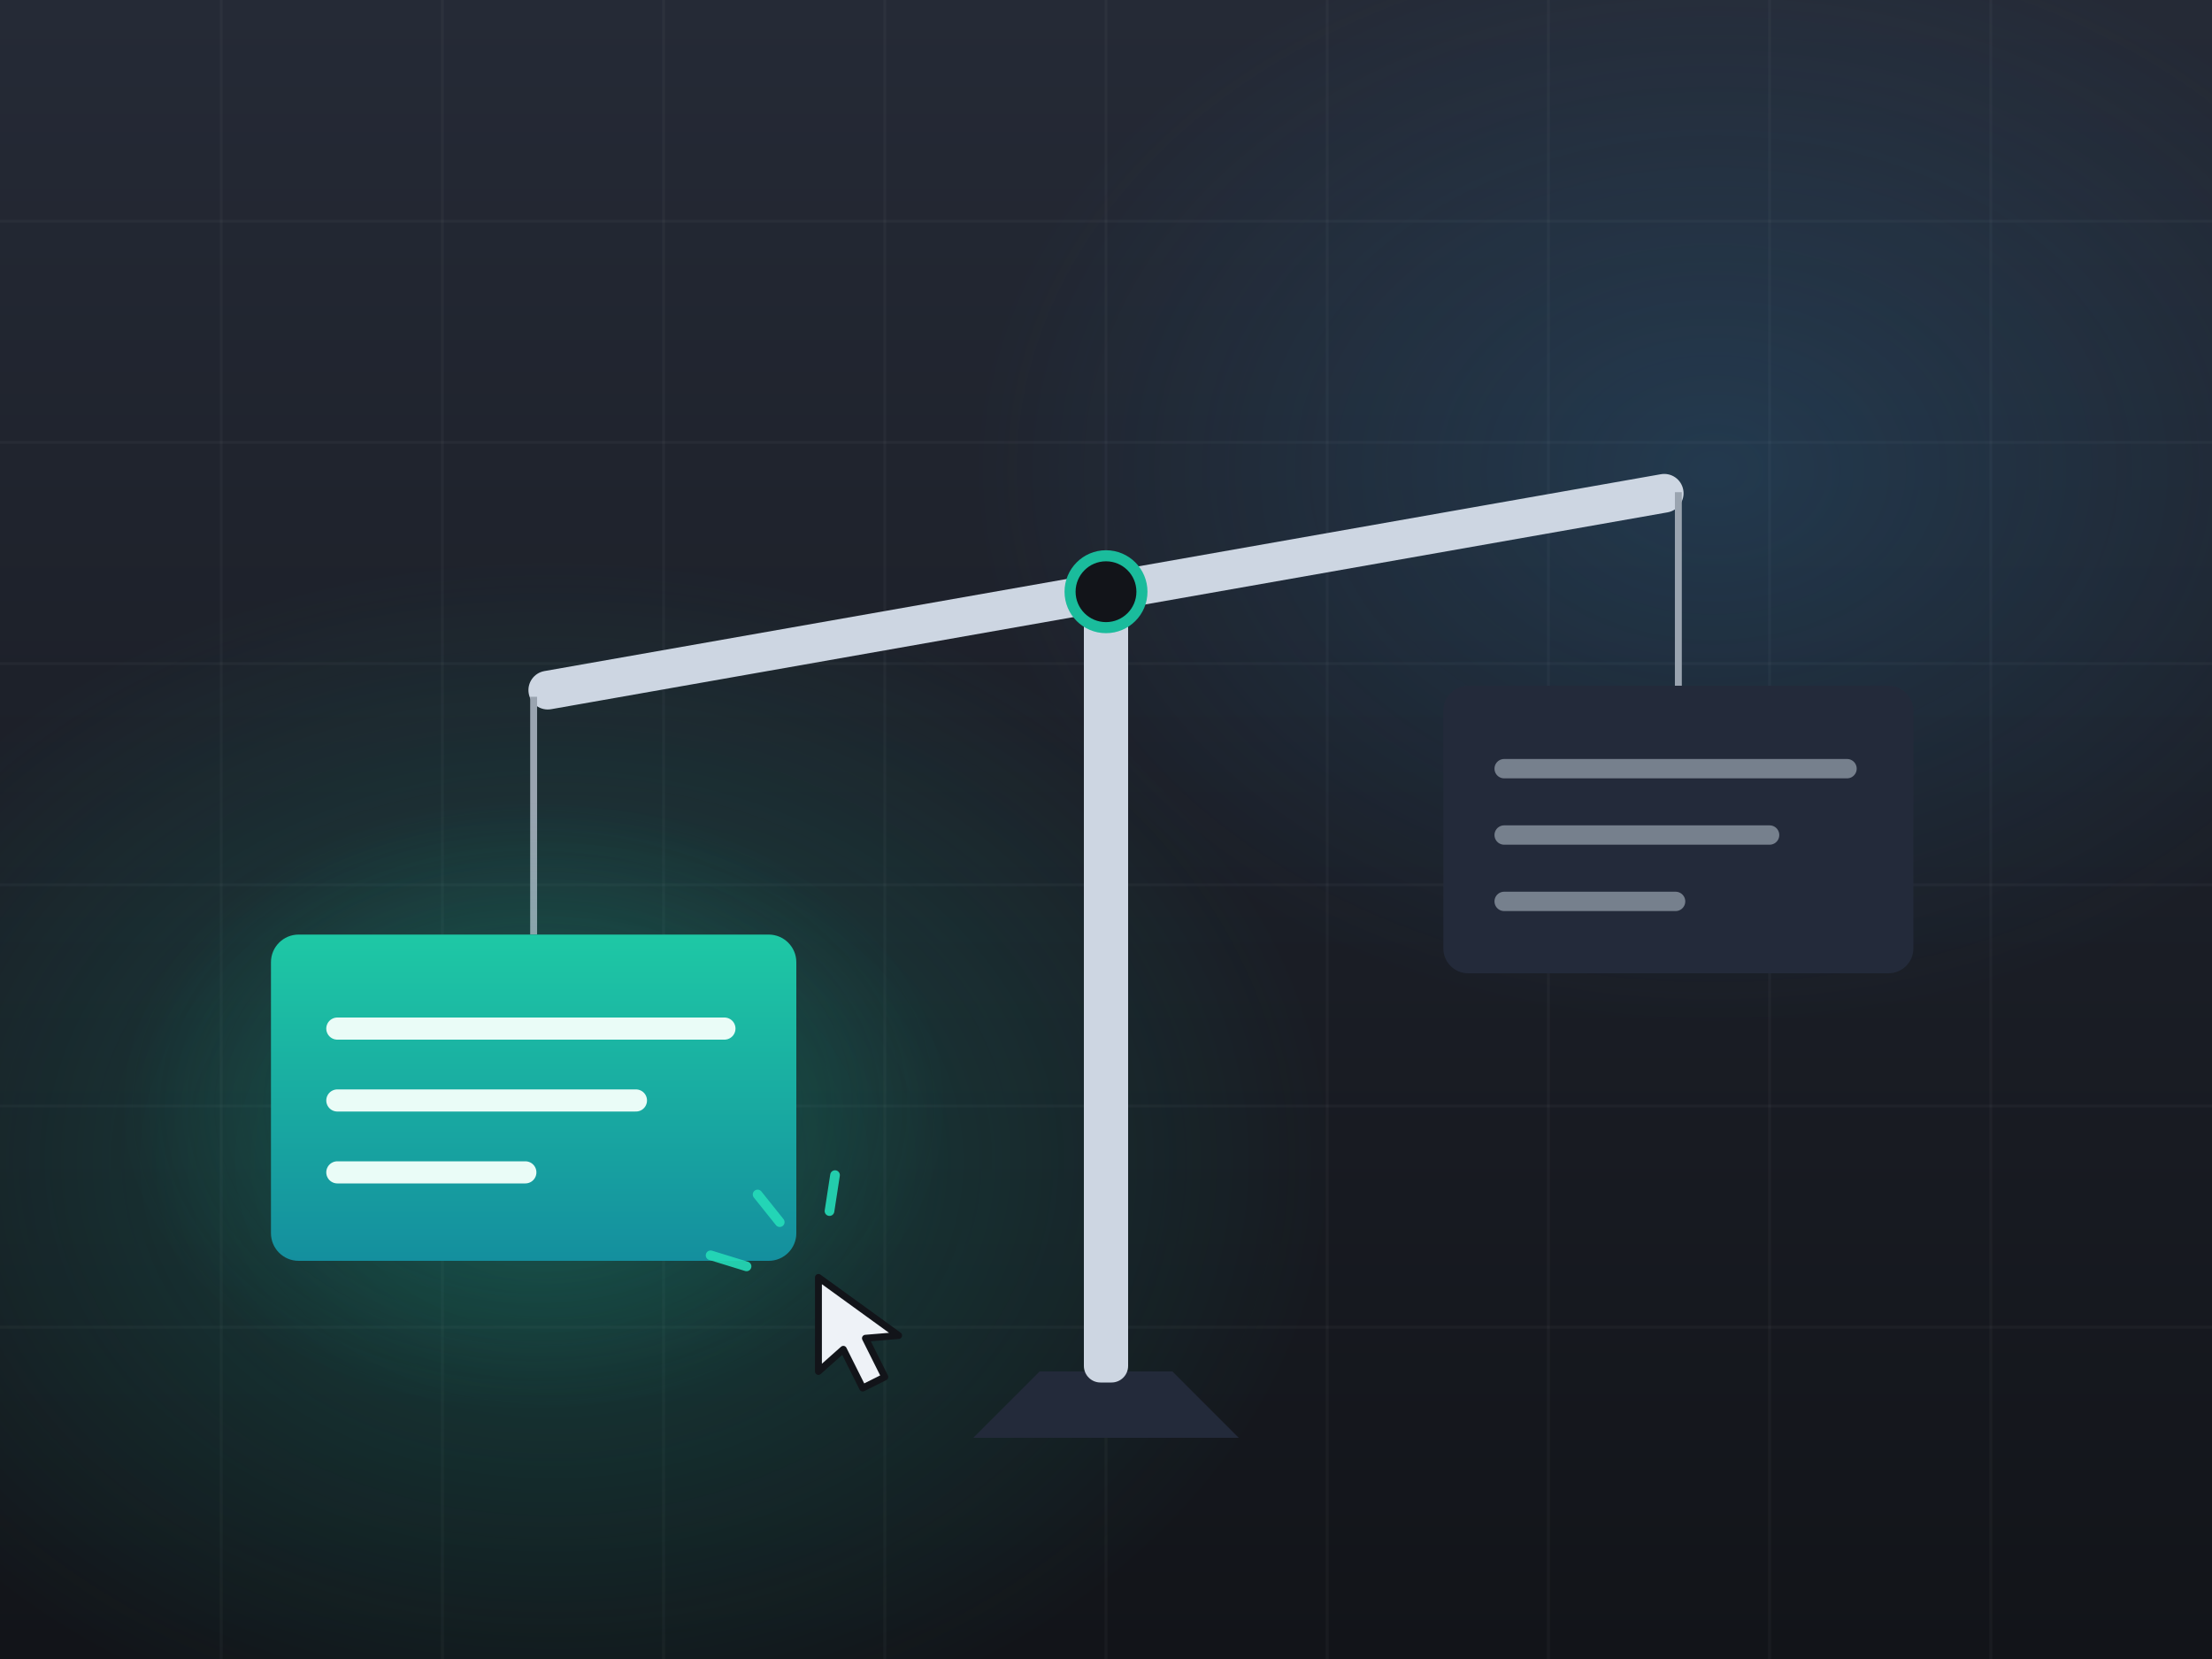
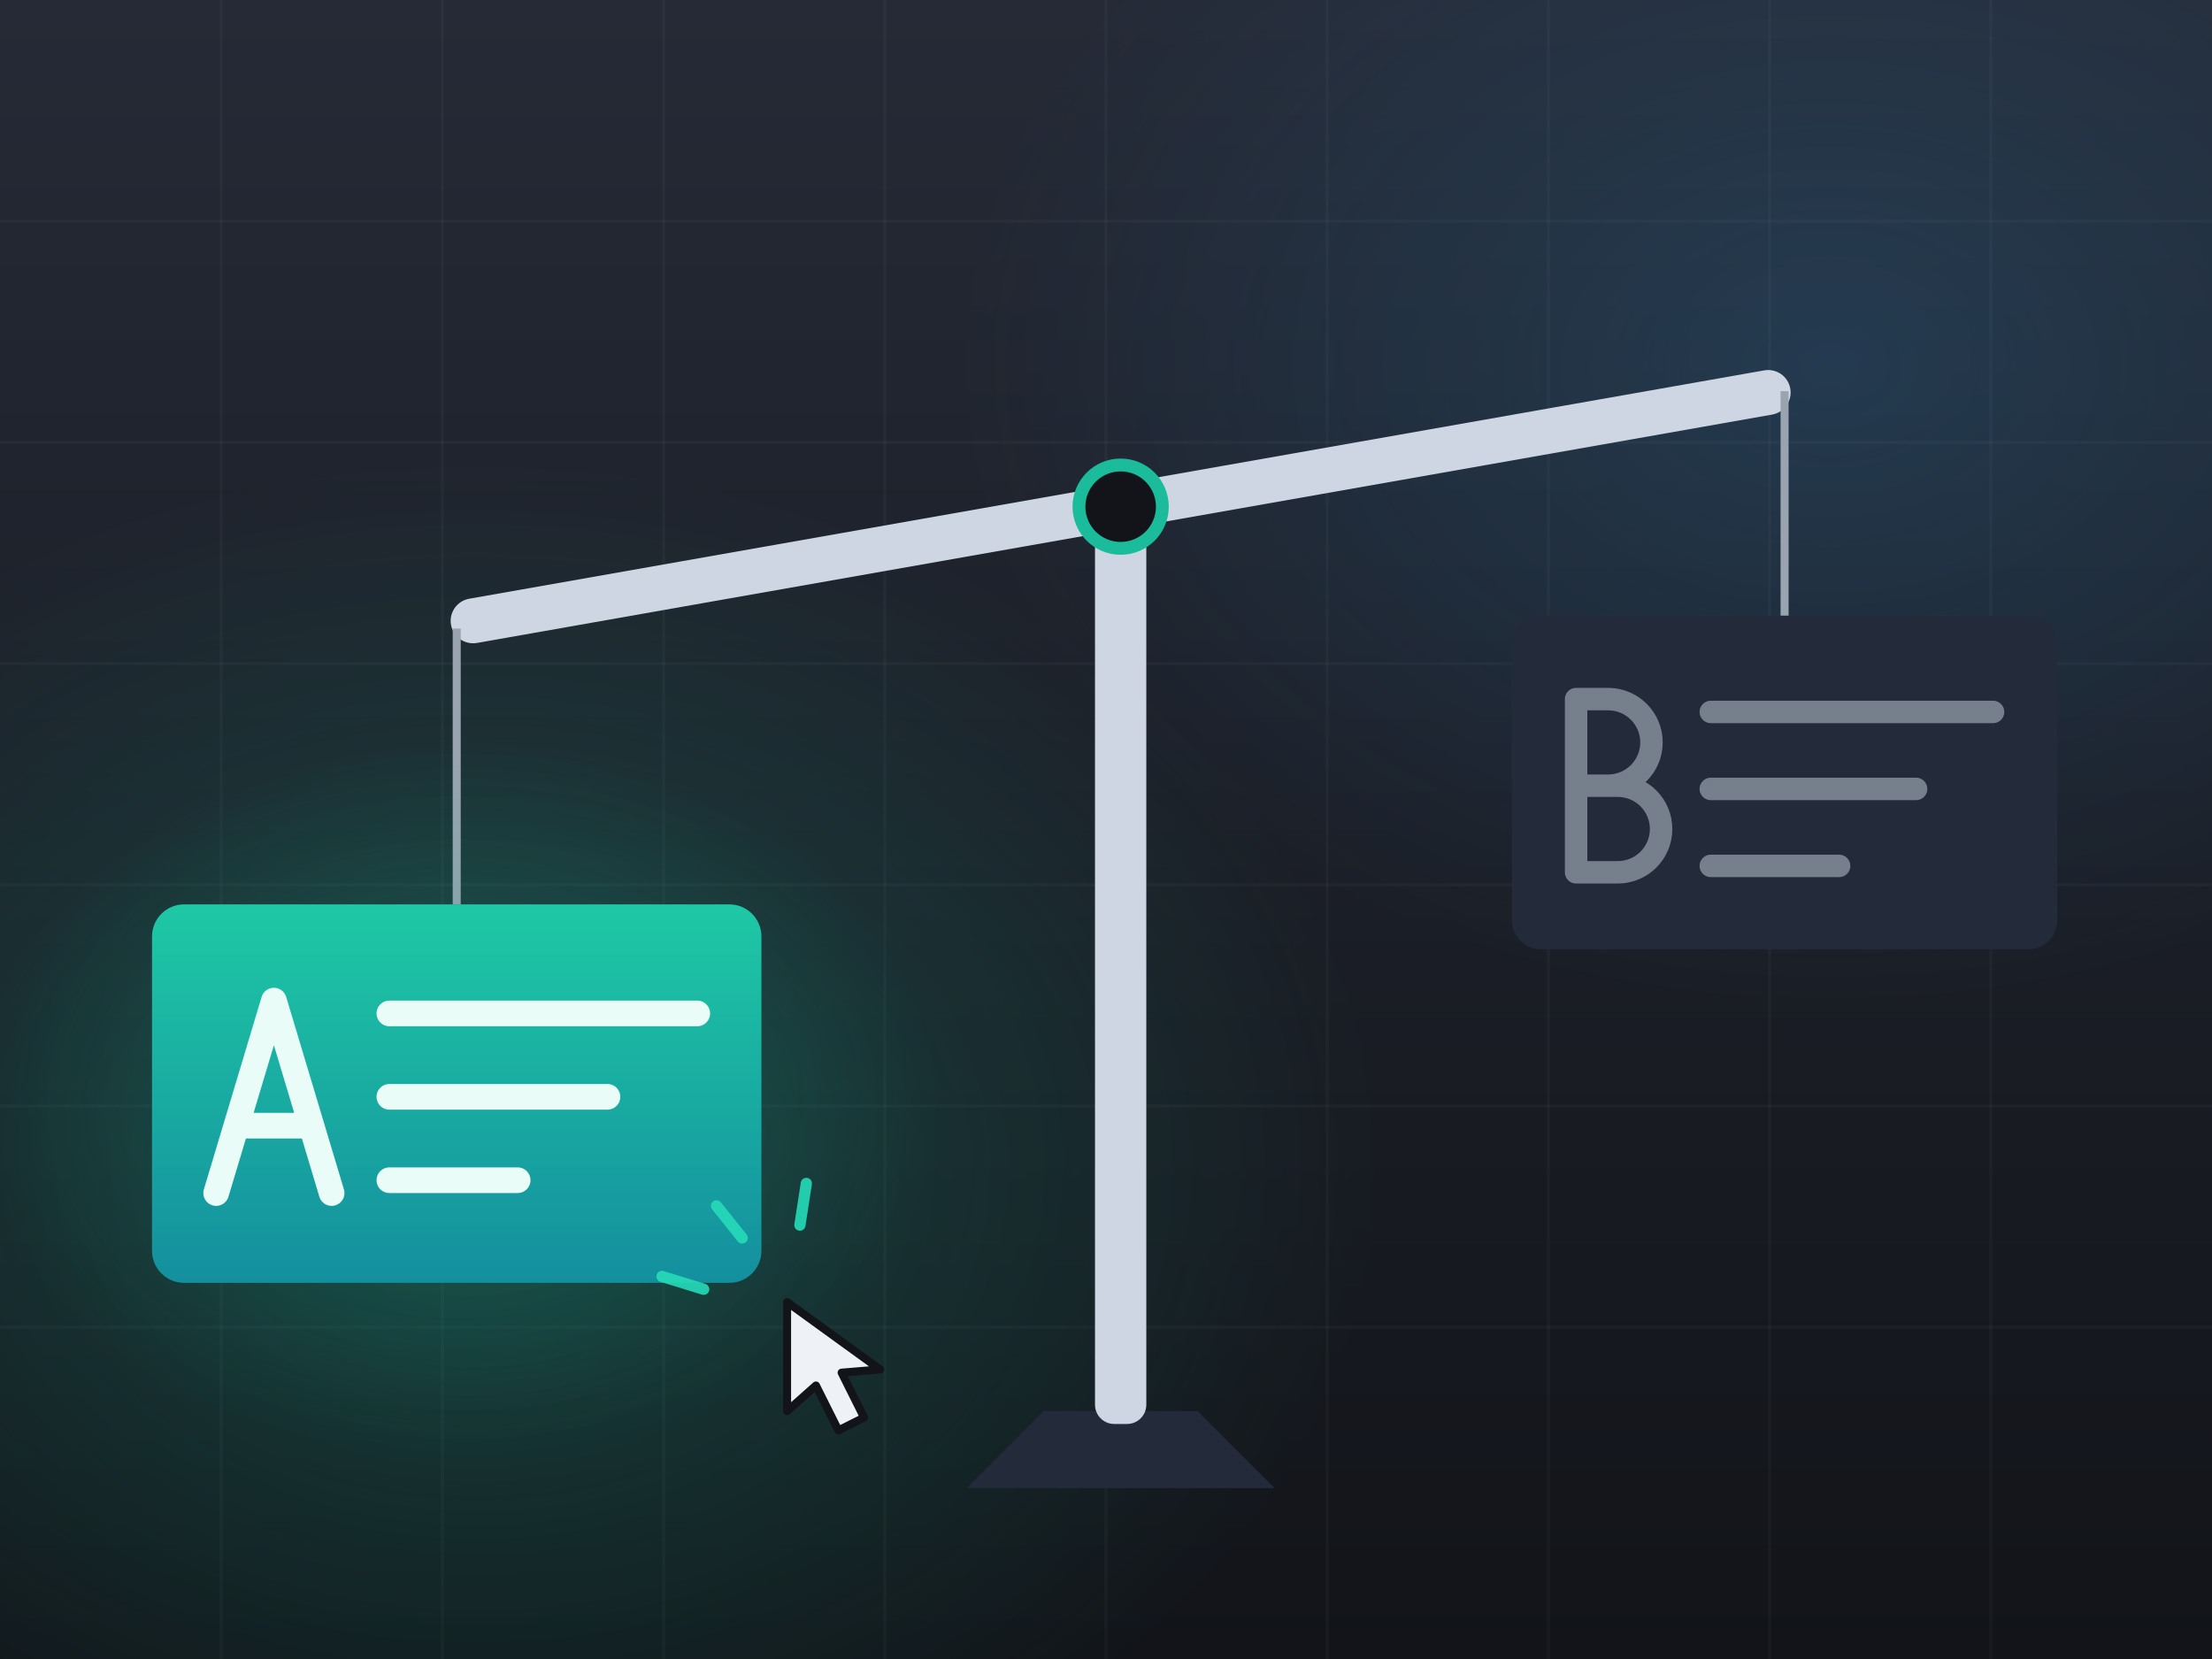
<svg xmlns="http://www.w3.org/2000/svg" viewBox="0 0 800 600" width="800" height="600" role="img" aria-label="A/B testing two headlines on a balance">
  <defs>
    <linearGradient id="bg" x1="0" y1="0" x2="0" y2="1">
      <stop offset="0" stop-color="#252a36" />
      <stop offset="1" stop-color="#121419" />
    </linearGradient>
    <linearGradient id="card" x1="0" y1="0" x2="0" y2="1">
      <stop offset="0" stop-color="#1ec8a5" />
      <stop offset="1" stop-color="#148f9e" />
    </linearGradient>
    <radialGradient id="glowT" cx="0.5" cy="0.5" r="0.5">
      <stop offset="0" stop-color="#17A589" stop-opacity="0.30" />
      <stop offset="1" stop-color="#17A589" stop-opacity="0" />
    </radialGradient>
    <radialGradient id="glowB" cx="0.5" cy="0.5" r="0.5">
      <stop offset="0" stop-color="#2E86C1" stop-opacity="0.22" />
      <stop offset="1" stop-color="#2E86C1" stop-opacity="0" />
    </radialGradient>
  </defs>
  <rect width="800" height="600" fill="url(#bg)" />
  <g stroke="#eef2f7" stroke-opacity="0.035" stroke-width="1">
    <path d="M0 80H800M0 160H800M0 240H800M0 320H800M0 400H800M0 480H800" />
    <path d="M80 0V600M160 0V600M240 0V600M320 0V600M400 0V600M480 0V600M560 0V600M640 0V600M720 0V600" />
  </g>
-   <ellipse cx="200" cy="420" rx="280" ry="220" fill="url(#glowT)" />
-   <ellipse cx="620" cy="170" rx="270" ry="200" fill="url(#glowB)" />
-   <g>
-     <polygon points="352,520 448,520 424,496 376,496" fill="#232a3a" />
-     <rect x="392" y="216" width="16" height="284" rx="6" fill="#cdd6e2" />
-     <g transform="rotate(-10 400 214)">
-       <rect x="188" y="207" width="424" height="14" rx="7" fill="#cdd6e2" />
+   <g transform="translate(-58.7 -65) scale(1.16)">
+     <ellipse cx="200" cy="420" rx="280" ry="220" fill="url(#glowT)" />
+     <ellipse cx="620" cy="170" rx="270" ry="200" fill="url(#glowB)" />
+     <g>
+       <polygon points="352,520 448,520 424,496 376,496" fill="#232a3a" />
+       <rect x="392" y="216" width="16" height="284" rx="6" fill="#cdd6e2" />
+       <g transform="rotate(-10 400 214)">
+         <rect x="188" y="207" width="424" height="14" rx="7" fill="#cdd6e2" />
+       </g>
+       <circle cx="400" cy="214" r="13" fill="#121419" stroke="#1ABC9C" stroke-width="4" />
    </g>
-     <circle cx="400" cy="214" r="13" fill="#121419" stroke="#1ABC9C" stroke-width="4" />
-   </g>
-   <line x1="193" y1="252" x2="193" y2="338" stroke="#9aa4b0" stroke-width="2.5" />
-   <line x1="607" y1="178" x2="607" y2="248" stroke="#9aa4b0" stroke-width="2.5" />
-   <g>
-     <rect x="522" y="248" width="170" height="104" rx="9" fill="#232a3a" />
-     <g stroke="#9aa4b0" stroke-width="7" stroke-linecap="round" opacity="0.7">
-       <line x1="544" y1="278" x2="668" y2="278" />
-       <line x1="544" y1="302" x2="640" y2="302" />
-       <line x1="544" y1="326" x2="606" y2="326" />
+     <line x1="193" y1="252" x2="193" y2="338" stroke="#9aa4b0" stroke-width="2.5" />
+     <line x1="607" y1="178" x2="607" y2="248" stroke="#9aa4b0" stroke-width="2.5" />
+     <g>
+       <rect x="522" y="248" width="170" height="104" rx="9" fill="#232a3a" />
+       <g stroke="#9aa4b0" stroke-width="7" stroke-linecap="round" stroke-linejoin="round" opacity="0.7">
+         <path d="M542 274 L542 328 M542 274 H552 A13.5 13.5 0 0 1 552 301 H542 M552 301 H555 A13.5 13.5 0 0 1 555 328 H542" fill="none" />
+         <line x1="584" y1="278" x2="672" y2="278" />
+         <line x1="584" y1="302" x2="648" y2="302" />
+         <line x1="584" y1="326" x2="624" y2="326" />
+       </g>
+     </g>
+     <g>
+       <ellipse cx="193" cy="400" rx="150" ry="110" fill="url(#glowT)" />
+       <rect x="98" y="338" width="190" height="118" rx="10" fill="url(#card)" />
+       <g stroke="#eafcf7" stroke-width="8" stroke-linecap="round" stroke-linejoin="round">
+         <path d="M118 428 L136 368 L154 428 M124.5 407 L147.5 407" fill="none" />
+         <line x1="172" y1="372" x2="268" y2="372" />
+         <line x1="172" y1="398" x2="240" y2="398" />
+         <line x1="172" y1="424" x2="212" y2="424" />
+       </g>
+     </g>
+     <g transform="translate(296,462)">
+       <g stroke="#25dcb8" stroke-width="3.5" stroke-linecap="round" opacity="0.9">
+         <line x1="-14" y1="-20" x2="-22" y2="-30" />
+         <line x1="4" y1="-24" x2="6" y2="-37" />
+         <line x1="-26" y1="-4" x2="-39" y2="-8" />
+       </g>
+       <polygon points="0,0 0,34 9,26 16,40 24,36 17,22 29,21" fill="#eef2f7" stroke="#121419" stroke-width="2.5" stroke-linejoin="round" />
    </g>
  </g>
-   <g>
-     <ellipse cx="193" cy="400" rx="150" ry="110" fill="url(#glowT)" />
-     <rect x="98" y="338" width="190" height="118" rx="10" fill="url(#card)" />
-     <g stroke="#eafcf7" stroke-width="8" stroke-linecap="round">
-       <line x1="122" y1="372" x2="262" y2="372" />
-       <line x1="122" y1="398" x2="230" y2="398" />
-       <line x1="122" y1="424" x2="190" y2="424" />
-     </g>
-   </g>
-   <g transform="translate(296,462)">
-     <g stroke="#25dcb8" stroke-width="3.5" stroke-linecap="round" opacity="0.9">
-       <line x1="-14" y1="-20" x2="-22" y2="-30" />
-       <line x1="4" y1="-24" x2="6" y2="-37" />
-       <line x1="-26" y1="-4" x2="-39" y2="-8" />
-     </g>
-     <polygon points="0,0 0,34 9,26 16,40 24,36 17,22 29,21" fill="#eef2f7" stroke="#121419" stroke-width="2.5" stroke-linejoin="round" />
-   </g>
</svg>
